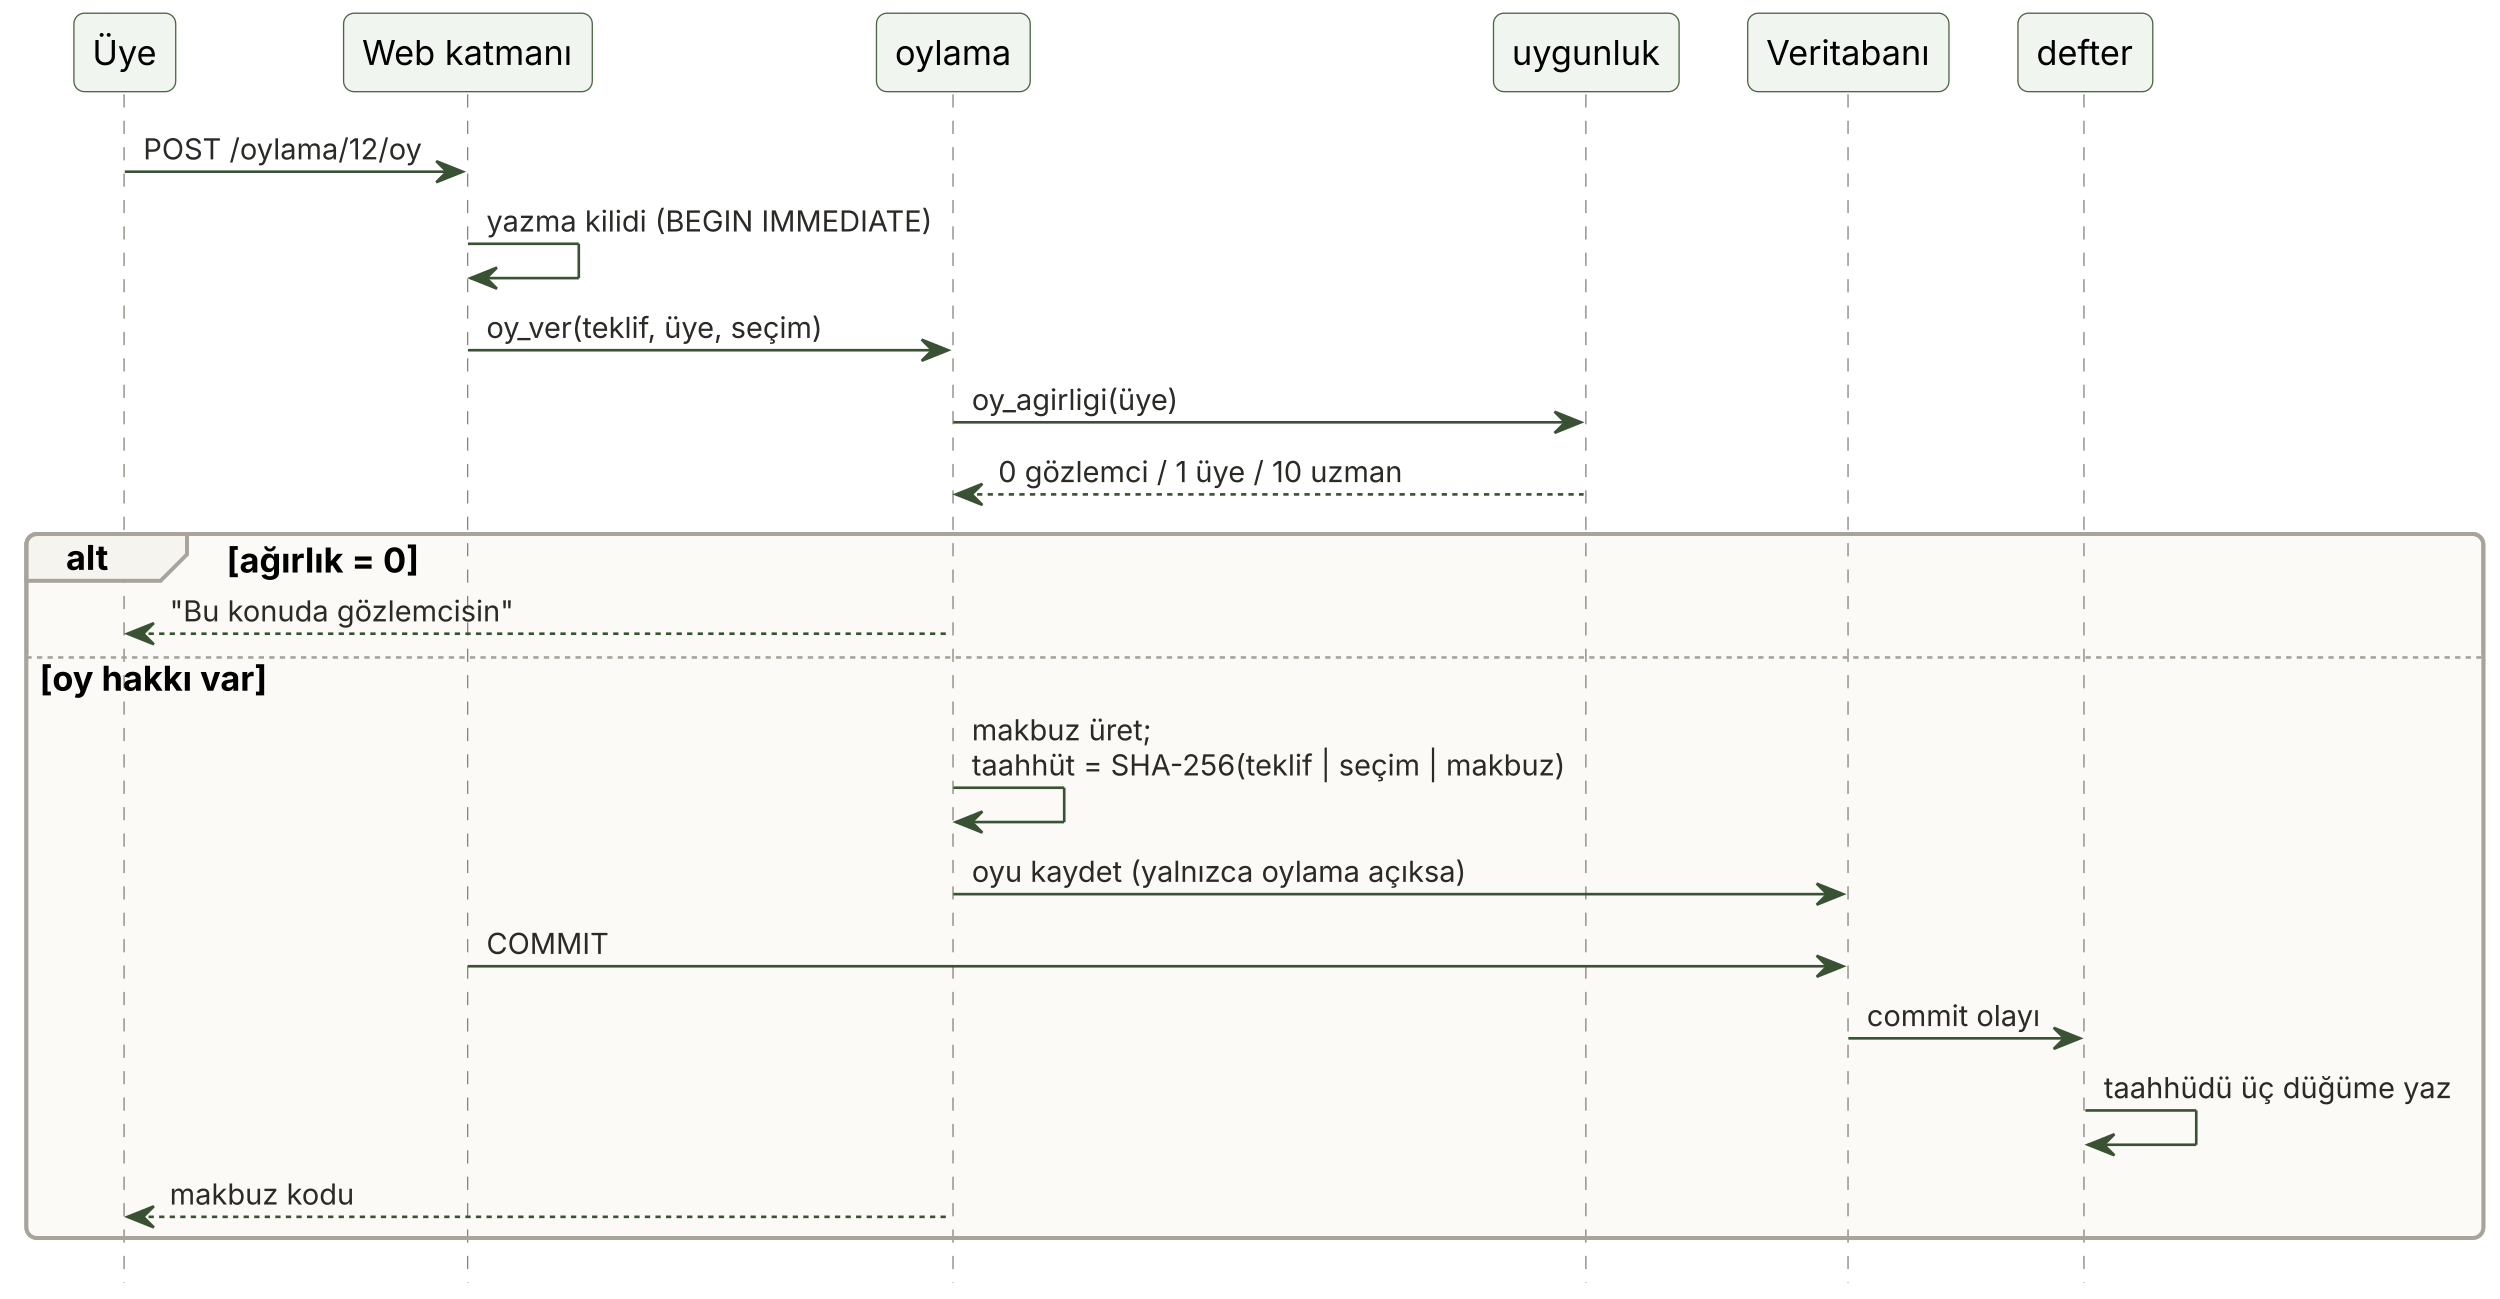
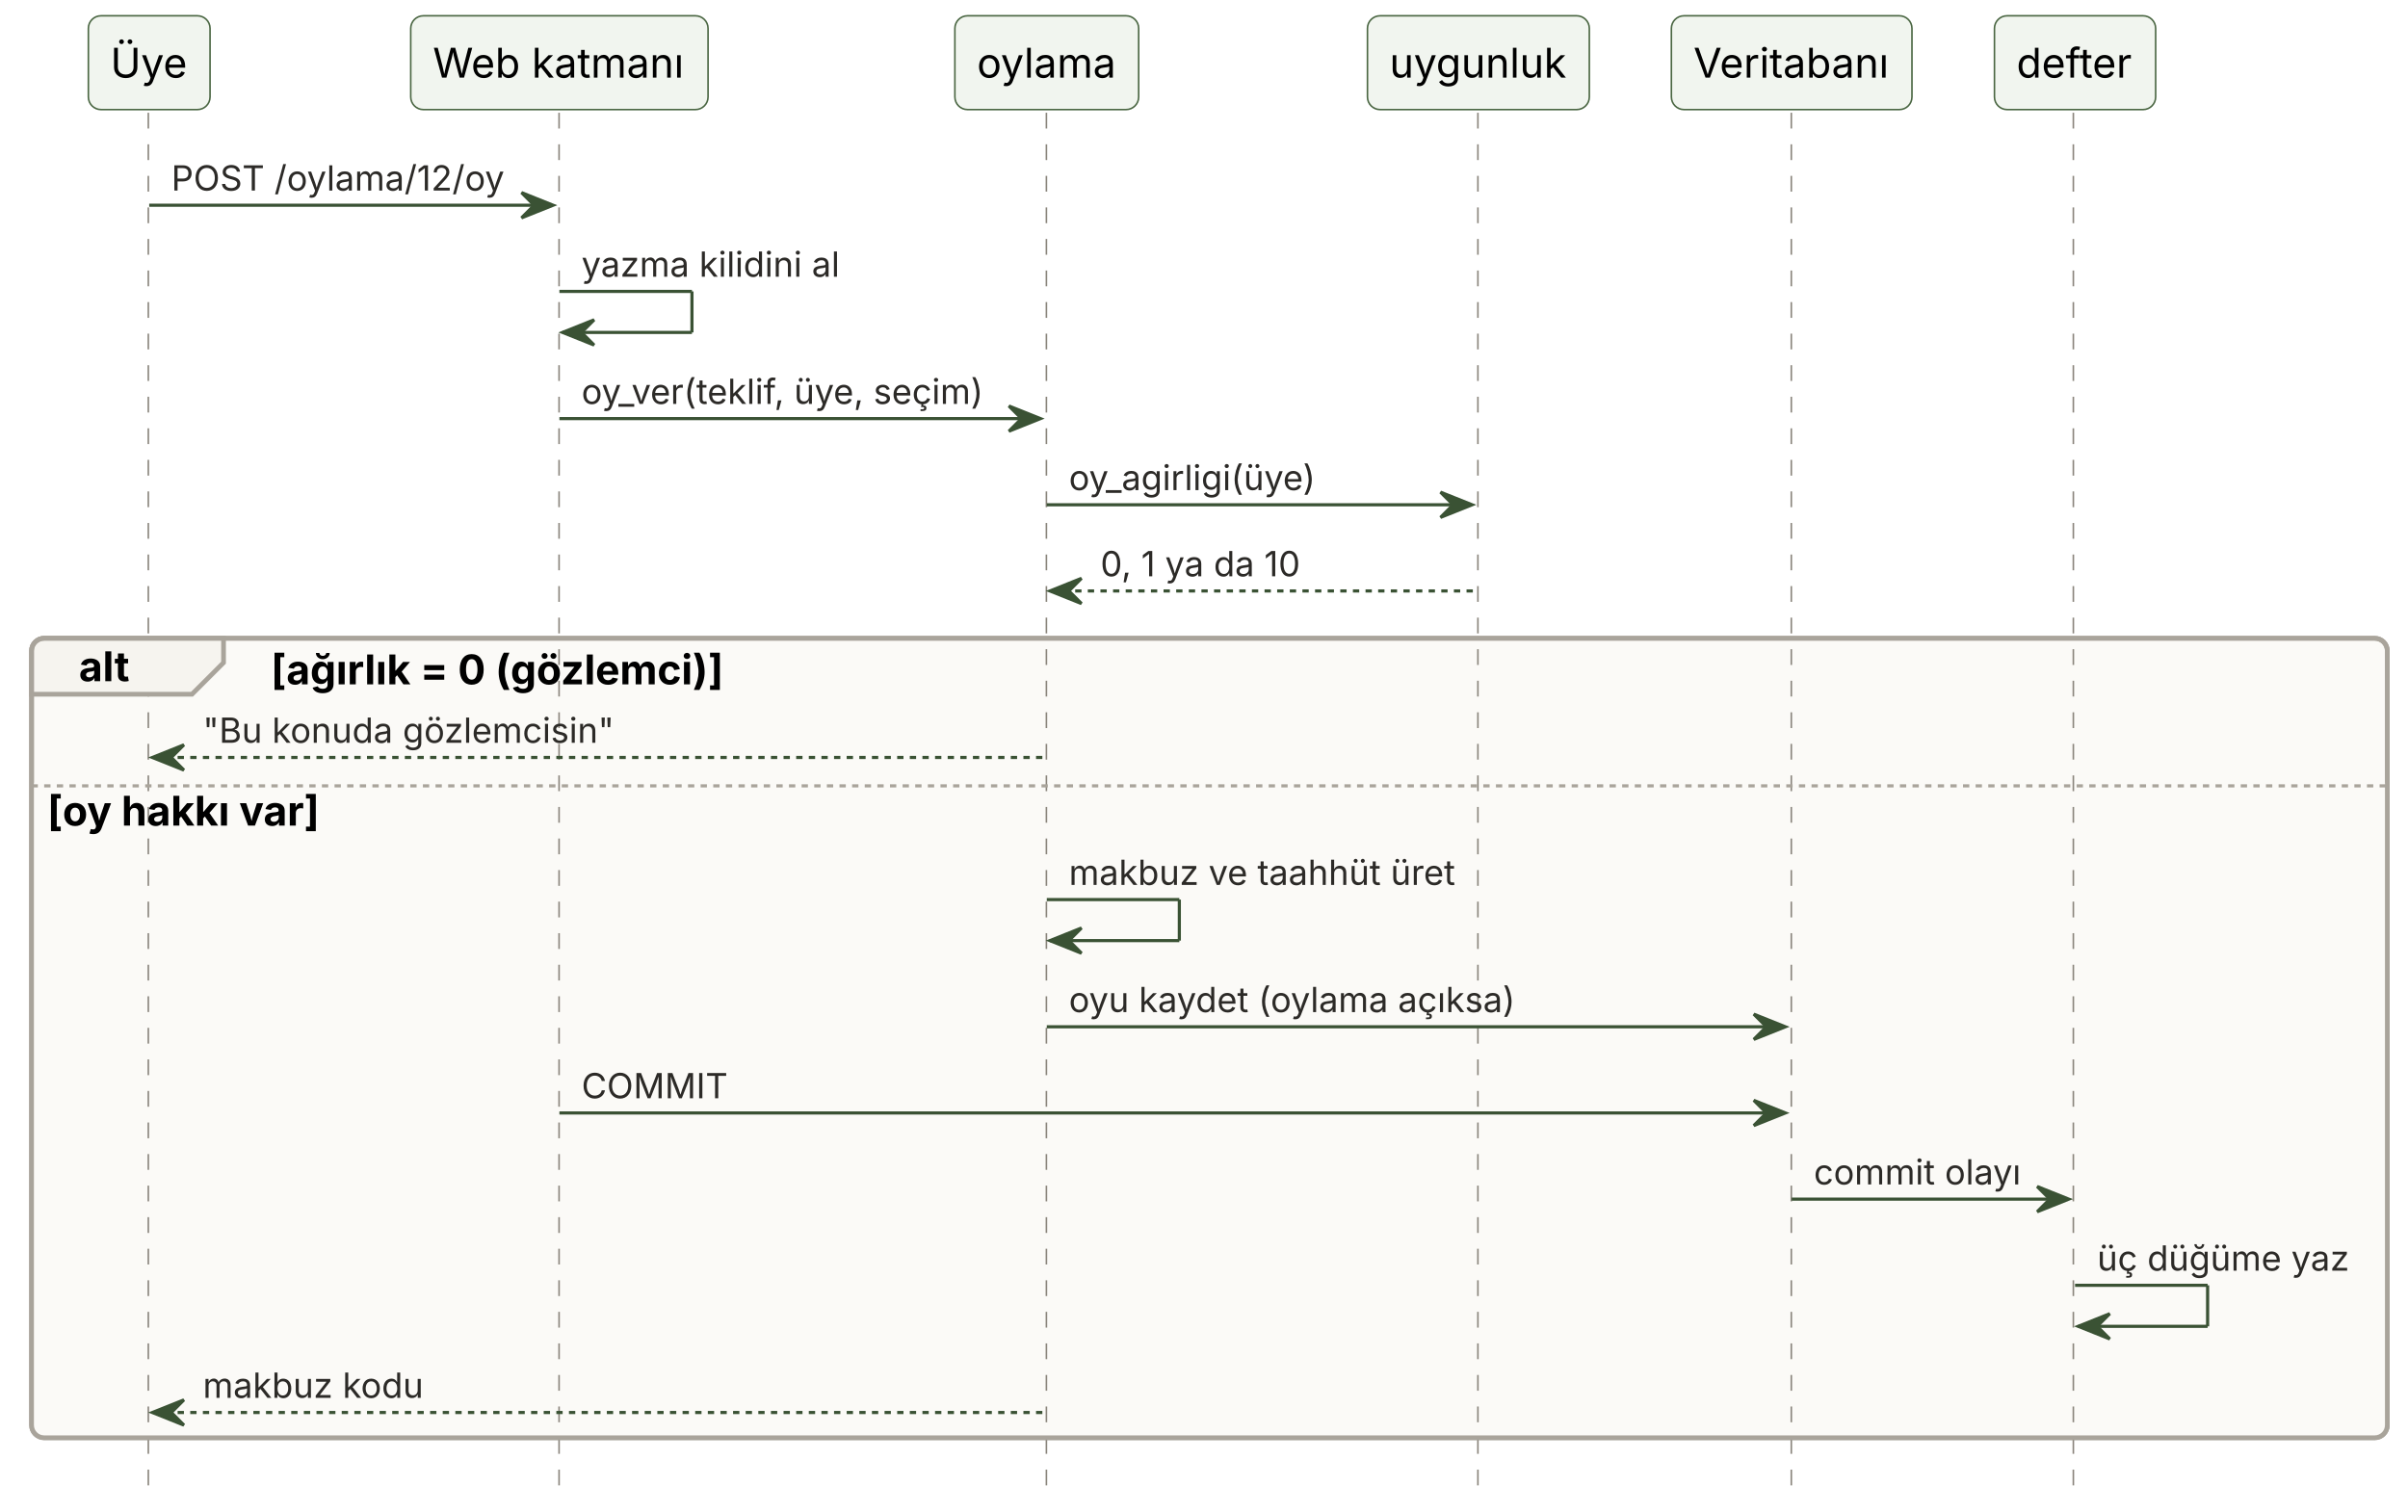
- <svg xmlns="http://www.w3.org/2000/svg" contentStyleType="text/css" data-diagram-type="SEQUENCE" height="492px" preserveAspectRatio="none" style="width:947px;height:492px;background:#FFFFFF;" version="1.1" viewBox="0 0 947 492" width="947px" zoomAndPan="magnify">
+ <svg xmlns="http://www.w3.org/2000/svg" contentStyleType="text/css" data-diagram-type="SEQUENCE" height="479px" preserveAspectRatio="none" style="width:763px;height:479px;background:#FFFFFF;" version="1.1" viewBox="0 0 763 479" width="763px" zoomAndPan="magnify">
  <defs />
  <g>
-     <rect fill="#FBFAF7" height="266.665" rx="4" ry="4" style="stroke:#A9A49B;stroke-width:1.5;" width="930.687" x="10" y="202.277" />
-     <path d="M10,248.046 L940.687,248.046 L940.687,464.942 A4,4 0 0 1 936.687,468.942 L14,468.942 A4,4 0 0 1 10,464.942 L10,248.046" fill="#FBFAF7" style="stroke:none;stroke-width:1;" />
+     <rect fill="#FBFAF7" height="253.356" rx="4" ry="4" style="stroke:#A9A49B;stroke-width:1.5;" width="746.452" x="10" y="202.277" />
+     <path d="M10,248.046 L756.452,248.046 L756.452,451.633 A4,4 0 0 1 752.452,455.633 L14,455.633 A4,4 0 0 1 10,451.633 L10,248.046" fill="#FBFAF7" style="stroke:none;stroke-width:1;" />
    <g>
-       <rect fill="#000000" fill-opacity="0" height="450.213" width="8" x="43.279" y="35.73" />
-       <line style="stroke:#8A857C;stroke-width:0.5;stroke-dasharray:5,5;" x1="47" x2="47" y1="35.73" y2="485.942" />
+       <rect fill="#000000" fill-opacity="0" height="436.903" width="8" x="43.279" y="35.73" />
+       <line style="stroke:#8A857C;stroke-width:0.5;stroke-dasharray:5,5;" x1="47" x2="47" y1="35.73" y2="472.633" />
    </g>
    <g>
-       <rect fill="#000000" fill-opacity="0" height="450.213" width="8" x="173.251" y="35.73" />
-       <line style="stroke:#8A857C;stroke-width:0.5;stroke-dasharray:5,5;" x1="177.147" x2="177.147" y1="35.73" y2="485.942" />
+       <rect fill="#000000" fill-opacity="0" height="436.903" width="8" x="173.251" y="35.73" />
+       <line style="stroke:#8A857C;stroke-width:0.5;stroke-dasharray:5,5;" x1="177.147" x2="177.147" y1="35.73" y2="472.633" />
    </g>
    <g>
-       <rect fill="#000000" fill-opacity="0" height="450.213" width="8" x="357.123" y="35.73" />
-       <line style="stroke:#8A857C;stroke-width:0.5;stroke-dasharray:5,5;" x1="361.004" x2="361.004" y1="35.73" y2="485.942" />
+       <rect fill="#000000" fill-opacity="0" height="436.903" width="8" x="327.683" y="35.73" />
+       <line style="stroke:#8A857C;stroke-width:0.5;stroke-dasharray:5,5;" x1="331.565" x2="331.565" y1="35.73" y2="472.633" />
    </g>
    <g>
-       <rect fill="#000000" fill-opacity="0" height="450.213" width="8" x="596.881" y="35.73" />
-       <line style="stroke:#8A857C;stroke-width:0.5;stroke-dasharray:5,5;" x1="600.729" x2="600.729" y1="35.73" y2="485.942" />
+       <rect fill="#000000" fill-opacity="0" height="436.903" width="8" x="464.445" y="35.73" />
+       <line style="stroke:#8A857C;stroke-width:0.5;stroke-dasharray:5,5;" x1="468.293" x2="468.293" y1="35.73" y2="472.633" />
    </g>
    <g>
-       <rect fill="#000000" fill-opacity="0" height="450.213" width="8" x="696.149" y="35.73" />
-       <line style="stroke:#8A857C;stroke-width:0.5;stroke-dasharray:5,5;" x1="700.033" x2="700.033" y1="35.73" y2="485.942" />
+       <rect fill="#000000" fill-opacity="0" height="436.903" width="8" x="563.713" y="35.73" />
+       <line style="stroke:#8A857C;stroke-width:0.5;stroke-dasharray:5,5;" x1="567.596" x2="567.596" y1="35.73" y2="472.633" />
    </g>
    <g>
-       <rect fill="#000000" fill-opacity="0" height="450.213" width="8" x="785.939" y="35.73" />
-       <line style="stroke:#8A857C;stroke-width:0.5;stroke-dasharray:5,5;" x1="789.401" x2="789.401" y1="35.73" y2="485.942" />
+       <rect fill="#000000" fill-opacity="0" height="436.903" width="8" x="653.503" y="35.73" />
+       <line style="stroke:#8A857C;stroke-width:0.5;stroke-dasharray:5,5;" x1="656.965" x2="656.965" y1="35.73" y2="472.633" />
    </g>
    <g class="participant participant-head" data-participant="U">
      <rect fill="#F1F5EF" height="29.73" rx="4" ry="4" style="stroke:#4A6642;stroke-width:0.5;" width="38.559" x="28" y="5" />
      <text fill="#000000" font-family="Inter" font-size="13" lengthAdjust="spacing" textLength="24.559" x="35" y="24.594">Üye</text>
    </g>
    <g class="participant participant-head" data-participant="W">
      <rect fill="#F1F5EF" height="29.73" rx="4" ry="4" style="stroke:#4A6642;stroke-width:0.5;" width="94.209" x="130.147" y="5" />
      <text fill="#000000" font-family="Inter" font-size="13" lengthAdjust="spacing" textLength="80.209" x="137.147" y="24.594">Web katmanı</text>
    </g>
    <g class="participant participant-head" data-participant="O">
-       <rect fill="#F1F5EF" height="29.73" rx="4" ry="4" style="stroke:#4A6642;stroke-width:0.5;" width="58.237" x="332.004" y="5" />
-       <text fill="#000000" font-family="Inter" font-size="13" lengthAdjust="spacing" textLength="44.237" x="339.004" y="24.594">oylama</text>
+       <rect fill="#F1F5EF" height="29.73" rx="4" ry="4" style="stroke:#4A6642;stroke-width:0.5;" width="58.237" x="302.565" y="5" />
+       <text fill="#000000" font-family="Inter" font-size="13" lengthAdjust="spacing" textLength="44.237" x="309.565" y="24.594">oylama</text>
    </g>
    <g class="participant participant-head" data-participant="Y">
-       <rect fill="#F1F5EF" height="29.73" rx="4" ry="4" style="stroke:#4A6642;stroke-width:0.5;" width="70.304" x="565.729" y="5" />
-       <text fill="#000000" font-family="Inter" font-size="13" lengthAdjust="spacing" textLength="56.304" x="572.729" y="24.594">uygunluk</text>
+       <rect fill="#F1F5EF" height="29.73" rx="4" ry="4" style="stroke:#4A6642;stroke-width:0.5;" width="70.304" x="433.293" y="5" />
+       <text fill="#000000" font-family="Inter" font-size="13" lengthAdjust="spacing" textLength="56.304" x="440.293" y="24.594">uygunluk</text>
    </g>
    <g class="participant participant-head" data-participant="V">
-       <rect fill="#F1F5EF" height="29.73" rx="4" ry="4" style="stroke:#4A6642;stroke-width:0.5;" width="76.232" x="662.033" y="5" />
-       <text fill="#000000" font-family="Inter" font-size="13" lengthAdjust="spacing" textLength="62.232" x="669.033" y="24.594">Veritabanı</text>
+       <rect fill="#F1F5EF" height="29.73" rx="4" ry="4" style="stroke:#4A6642;stroke-width:0.5;" width="76.232" x="529.596" y="5" />
+       <text fill="#000000" font-family="Inter" font-size="13" lengthAdjust="spacing" textLength="62.232" x="536.596" y="24.594">Veritabanı</text>
    </g>
    <g class="participant participant-head" data-participant="D">
-       <rect fill="#F1F5EF" height="29.73" rx="4" ry="4" style="stroke:#4A6642;stroke-width:0.5;" width="51.077" x="764.401" y="5" />
-       <text fill="#000000" font-family="Inter" font-size="13" lengthAdjust="spacing" textLength="37.077" x="771.401" y="24.594">defter</text>
+       <rect fill="#F1F5EF" height="29.73" rx="4" ry="4" style="stroke:#4A6642;stroke-width:0.5;" width="51.077" x="631.965" y="5" />
+       <text fill="#000000" font-family="Inter" font-size="13" lengthAdjust="spacing" textLength="37.077" x="638.965" y="24.594">defter</text>
    </g>
    <g class="message" data-participant-1="U" data-participant-2="W">
      <polygon fill="#3A5234" points="165.251,61.039,175.251,65.039,165.251,69.039,169.251,65.039" style="stroke:#3A5234;stroke-width:1;" />
      <line style="stroke:#3A5234;stroke-width:1;" x1="47.279" x2="171.251" y1="65.039" y2="65.039" />
      <text fill="#2C2A27" font-family="Inter" font-size="11" lengthAdjust="spacing" textLength="105.972" x="54.279" y="60.386">POST /oylama/12/oy</text>
    </g>
    <g class="message" data-participant-1="W" data-participant-2="W">
      <line style="stroke:#3A5234;stroke-width:1;" x1="177.251" x2="219.251" y1="92.349" y2="92.349" />
      <line style="stroke:#3A5234;stroke-width:1;" x1="219.251" x2="219.251" y1="92.349" y2="105.349" />
      <line style="stroke:#3A5234;stroke-width:1;" x1="178.251" x2="219.251" y1="105.349" y2="105.349" />
      <polygon fill="#3A5234" points="188.251,101.349,178.251,105.349,188.251,109.349,184.251,105.349" style="stroke:#3A5234;stroke-width:1;" />
-       <text fill="#2C2A27" font-family="Inter" font-size="11" lengthAdjust="spacing" textLength="169.872" x="184.251" y="87.695">yazma kilidi (BEGIN IMMEDIATE)</text>
+       <text fill="#2C2A27" font-family="Inter" font-size="11" lengthAdjust="spacing" textLength="81.866" x="184.251" y="87.695">yazma kilidini al</text>
    </g>
    <g class="message" data-participant-1="W" data-participant-2="O">
-       <polygon fill="#3A5234" points="349.123,128.658,359.123,132.658,349.123,136.658,353.123,132.658" style="stroke:#3A5234;stroke-width:1;" />
-       <line style="stroke:#3A5234;stroke-width:1;" x1="177.251" x2="355.123" y1="132.658" y2="132.658" />
+       <polygon fill="#3A5234" points="319.683,128.658,329.683,132.658,319.683,136.658,323.683,132.658" style="stroke:#3A5234;stroke-width:1;" />
+       <line style="stroke:#3A5234;stroke-width:1;" x1="177.251" x2="325.683" y1="132.658" y2="132.658" />
      <text fill="#2C2A27" font-family="Inter" font-size="11" lengthAdjust="spacing" textLength="130.432" x="184.251" y="128.005">oy_ver(teklif, üye, seçim)</text>
    </g>
    <g class="message" data-participant-1="O" data-participant-2="Y">
-       <polygon fill="#3A5234" points="588.881,155.968,598.881,159.968,588.881,163.968,592.881,159.968" style="stroke:#3A5234;stroke-width:1;" />
-       <line style="stroke:#3A5234;stroke-width:1;" x1="361.123" x2="594.881" y1="159.968" y2="159.968" />
-       <text fill="#2C2A27" font-family="Inter" font-size="11" lengthAdjust="spacing" textLength="79.385" x="368.123" y="155.315">oy_agirligi(üye)</text>
+       <polygon fill="#3A5234" points="456.445,155.968,466.445,159.968,456.445,163.968,460.445,159.968" style="stroke:#3A5234;stroke-width:1;" />
+       <line style="stroke:#3A5234;stroke-width:1;" x1="331.683" x2="462.445" y1="159.968" y2="159.968" />
+       <text fill="#2C2A27" font-family="Inter" font-size="11" lengthAdjust="spacing" textLength="79.385" x="338.683" y="155.315">oy_agirligi(üye)</text>
    </g>
    <g class="message" data-participant-1="Y" data-participant-2="O">
-       <polygon fill="#3A5234" points="372.123,183.277,362.123,187.277,372.123,191.277,368.123,187.277" style="stroke:#3A5234;stroke-width:1;" />
-       <line style="stroke:#3A5234;stroke-width:1;stroke-dasharray:2,2;" x1="366.123" x2="599.881" y1="187.277" y2="187.277" />
-       <text fill="#2C2A27" font-family="Inter" font-size="11" lengthAdjust="spacing" textLength="153.479" x="378.123" y="182.624">0 gözlemci / 1 üye / 10 uzman</text>
+       <polygon fill="#3A5234" points="342.683,183.277,332.683,187.277,342.683,191.277,338.683,187.277" style="stroke:#3A5234;stroke-width:1;" />
+       <line style="stroke:#3A5234;stroke-width:1;stroke-dasharray:2,2;" x1="336.683" x2="467.445" y1="187.277" y2="187.277" />
+       <text fill="#2C2A27" font-family="Inter" font-size="11" lengthAdjust="spacing" textLength="63.642" x="348.683" y="182.624">0, 1 ya da 10</text>
    </g>
    <path d="M14,202.277 L70.831,202.277 L70.831,210.007 L60.831,220.007 L10,220.007 L10,206.277 A4,4 0 0 1 14,202.277" fill="#F6F4EF" style="stroke:#A9A49B;stroke-width:1.5;" />
-     <rect fill="none" height="266.665" rx="4" ry="4" style="stroke:#A9A49B;stroke-width:1.5;" width="930.687" x="10" y="202.277" />
+     <rect fill="none" height="253.356" rx="4" ry="4" style="stroke:#A9A49B;stroke-width:1.5;" width="746.452" x="10" y="202.277" />
    <text fill="#000000" font-family="Inter" font-size="13" font-weight="bold" lengthAdjust="spacing" textLength="15.831" x="25" y="215.871">alt</text>
-     <text fill="#000000" font-family="Inter" font-size="13" font-weight="bold" lengthAdjust="spacing" textLength="72.712" x="85.831" y="216.871">[ağırlık = 0]</text>
+     <text fill="#000000" font-family="Inter" font-size="13" font-weight="bold" lengthAdjust="spacing" textLength="143.527" x="85.831" y="216.871">[ağırlık = 0 (gözlemci)]</text>
    <g class="message" data-participant-1="O" data-participant-2="U">
      <polygon fill="#3A5234" points="58.279,236.046,48.279,240.046,58.279,244.046,54.279,240.046" style="stroke:#3A5234;stroke-width:1;" />
-       <line style="stroke:#3A5234;stroke-width:1;stroke-dasharray:2,2;" x1="52.279" x2="360.123" y1="240.046" y2="240.046" />
+       <line style="stroke:#3A5234;stroke-width:1;stroke-dasharray:2,2;" x1="52.279" x2="330.683" y1="240.046" y2="240.046" />
      <text fill="#2C2A27" font-family="Inter" font-size="11" lengthAdjust="spacing" textLength="130.732" x="64.279" y="235.393">"Bu konuda gözlemcisin"</text>
    </g>
-     <line style="stroke:#A9A49B;stroke-width:1;stroke-dasharray:2,2;" x1="10" x2="940.687" y1="249.046" y2="249.046" />
+     <line style="stroke:#A9A49B;stroke-width:1;stroke-dasharray:2,2;" x1="10" x2="756.452" y1="249.046" y2="249.046" />
    <text fill="#000000" font-family="Inter" font-size="13" font-weight="bold" lengthAdjust="spacing" textLength="86.639" x="15" y="261.64">[oy hakkı var]</text>
    <g class="message" data-participant-1="O" data-participant-2="O">
-       <line style="stroke:#3A5234;stroke-width:1;" x1="361.123" x2="403.123" y1="298.394" y2="298.394" />
-       <line style="stroke:#3A5234;stroke-width:1;" x1="403.123" x2="403.123" y1="298.394" y2="311.394" />
-       <line style="stroke:#3A5234;stroke-width:1;" x1="362.123" x2="403.123" y1="311.394" y2="311.394" />
-       <polygon fill="#3A5234" points="372.123,307.394,362.123,311.394,372.123,315.394,368.123,311.394" style="stroke:#3A5234;stroke-width:1;" />
-       <text fill="#2C2A27" font-family="Inter" font-size="11" lengthAdjust="spacing" textLength="68.234" x="368.123" y="280.432">makbuz üret;</text>
-       <text fill="#2C2A27" font-family="Inter" font-size="11" lengthAdjust="spacing" textLength="225.758" x="368.123" y="293.741">taahhüt = SHA-256(teklif | seçim | makbuz)</text>
+       <line style="stroke:#3A5234;stroke-width:1;" x1="331.683" x2="373.683" y1="285.085" y2="285.085" />
+       <line style="stroke:#3A5234;stroke-width:1;" x1="373.683" x2="373.683" y1="285.085" y2="298.085" />
+       <line style="stroke:#3A5234;stroke-width:1;" x1="332.683" x2="373.683" y1="298.085" y2="298.085" />
+       <polygon fill="#3A5234" points="342.683,294.085,332.683,298.085,342.683,302.085,338.683,298.085" style="stroke:#3A5234;stroke-width:1;" />
+       <text fill="#2C2A27" font-family="Inter" font-size="11" lengthAdjust="spacing" textLength="122.762" x="338.683" y="280.432">makbuz ve taahhüt üret</text>
    </g>
    <g class="message" data-participant-1="O" data-participant-2="V">
-       <polygon fill="#3A5234" points="688.149,334.704,698.149,338.704,688.149,342.704,692.149,338.704" style="stroke:#3A5234;stroke-width:1;" />
-       <line style="stroke:#3A5234;stroke-width:1;" x1="361.123" x2="694.149" y1="338.704" y2="338.704" />
-       <text fill="#2C2A27" font-family="Inter" font-size="11" lengthAdjust="spacing" textLength="188.123" x="368.123" y="334.051">oyu kaydet (yalnızca oylama açıksa)</text>
+       <polygon fill="#3A5234" points="555.713,321.394,565.713,325.394,555.713,329.394,559.713,325.394" style="stroke:#3A5234;stroke-width:1;" />
+       <line style="stroke:#3A5234;stroke-width:1;" x1="331.683" x2="561.713" y1="325.394" y2="325.394" />
+       <text fill="#2C2A27" font-family="Inter" font-size="11" lengthAdjust="spacing" textLength="142.307" x="338.683" y="320.741">oyu kaydet (oylama açıksa)</text>
    </g>
    <g class="message" data-participant-1="W" data-participant-2="V">
-       <polygon fill="#3A5234" points="688.149,362.014,698.149,366.014,688.149,370.014,692.149,366.014" style="stroke:#3A5234;stroke-width:1;" />
-       <line style="stroke:#3A5234;stroke-width:1;" x1="177.251" x2="694.149" y1="366.014" y2="366.014" />
-       <text fill="#2C2A27" font-family="Inter" font-size="11" lengthAdjust="spacing" textLength="46.374" x="184.251" y="361.36">COMMIT</text>
+       <polygon fill="#3A5234" points="555.713,348.704,565.713,352.704,555.713,356.704,559.713,352.704" style="stroke:#3A5234;stroke-width:1;" />
+       <line style="stroke:#3A5234;stroke-width:1;" x1="177.251" x2="561.713" y1="352.704" y2="352.704" />
+       <text fill="#2C2A27" font-family="Inter" font-size="11" lengthAdjust="spacing" textLength="46.374" x="184.251" y="348.051">COMMIT</text>
    </g>
    <g class="message" data-participant-1="V" data-participant-2="D">
-       <polygon fill="#3A5234" points="777.939,389.323,787.939,393.323,777.939,397.323,781.939,393.323" style="stroke:#3A5234;stroke-width:1;" />
-       <line style="stroke:#3A5234;stroke-width:1;" x1="700.149" x2="783.939" y1="393.323" y2="393.323" />
-       <text fill="#2C2A27" font-family="Inter" font-size="11" lengthAdjust="spacing" textLength="65.79" x="707.149" y="388.67">commit olayı</text>
+       <polygon fill="#3A5234" points="645.503,376.014,655.503,380.014,645.503,384.014,649.503,380.014" style="stroke:#3A5234;stroke-width:1;" />
+       <line style="stroke:#3A5234;stroke-width:1;" x1="567.713" x2="651.503" y1="380.014" y2="380.014" />
+       <text fill="#2C2A27" font-family="Inter" font-size="11" lengthAdjust="spacing" textLength="65.79" x="574.713" y="375.36">commit olayı</text>
    </g>
    <g class="message" data-participant-1="D" data-participant-2="D">
-       <line style="stroke:#3A5234;stroke-width:1;" x1="789.939" x2="831.939" y1="420.633" y2="420.633" />
-       <line style="stroke:#3A5234;stroke-width:1;" x1="831.939" x2="831.939" y1="420.633" y2="433.633" />
-       <line style="stroke:#3A5234;stroke-width:1;" x1="790.939" x2="831.939" y1="433.633" y2="433.633" />
-       <polygon fill="#3A5234" points="800.939,429.633,790.939,433.633,800.939,437.633,796.939,433.633" style="stroke:#3A5234;stroke-width:1;" />
-       <text fill="#2C2A27" font-family="Inter" font-size="11" lengthAdjust="spacing" textLength="131.748" x="796.939" y="415.979">taahhüdü üç düğüme yaz</text>
+       <line style="stroke:#3A5234;stroke-width:1;" x1="657.503" x2="699.503" y1="407.323" y2="407.323" />
+       <line style="stroke:#3A5234;stroke-width:1;" x1="699.503" x2="699.503" y1="407.323" y2="420.323" />
+       <line style="stroke:#3A5234;stroke-width:1;" x1="658.503" x2="699.503" y1="420.323" y2="420.323" />
+       <polygon fill="#3A5234" points="668.503,416.323,658.503,420.323,668.503,424.323,664.503,420.323" style="stroke:#3A5234;stroke-width:1;" />
+       <text fill="#2C2A27" font-family="Inter" font-size="11" lengthAdjust="spacing" textLength="79.949" x="664.503" y="402.67">üç düğüme yaz</text>
    </g>
    <g class="message" data-participant-1="O" data-participant-2="U">
-       <polygon fill="#3A5234" points="58.279,456.942,48.279,460.942,58.279,464.942,54.279,460.942" style="stroke:#3A5234;stroke-width:1;" />
-       <line style="stroke:#3A5234;stroke-width:1;stroke-dasharray:2,2;" x1="52.279" x2="360.123" y1="460.942" y2="460.942" />
-       <text fill="#2C2A27" font-family="Inter" font-size="11" lengthAdjust="spacing" textLength="70.13" x="64.279" y="456.289">makbuz kodu</text>
+       <polygon fill="#3A5234" points="58.279,443.633,48.279,447.633,58.279,451.633,54.279,447.633" style="stroke:#3A5234;stroke-width:1;" />
+       <line style="stroke:#3A5234;stroke-width:1;stroke-dasharray:2,2;" x1="52.279" x2="330.683" y1="447.633" y2="447.633" />
+       <text fill="#2C2A27" font-family="Inter" font-size="11" lengthAdjust="spacing" textLength="70.13" x="64.279" y="442.979">makbuz kodu</text>
    </g>
  </g>
</svg>
